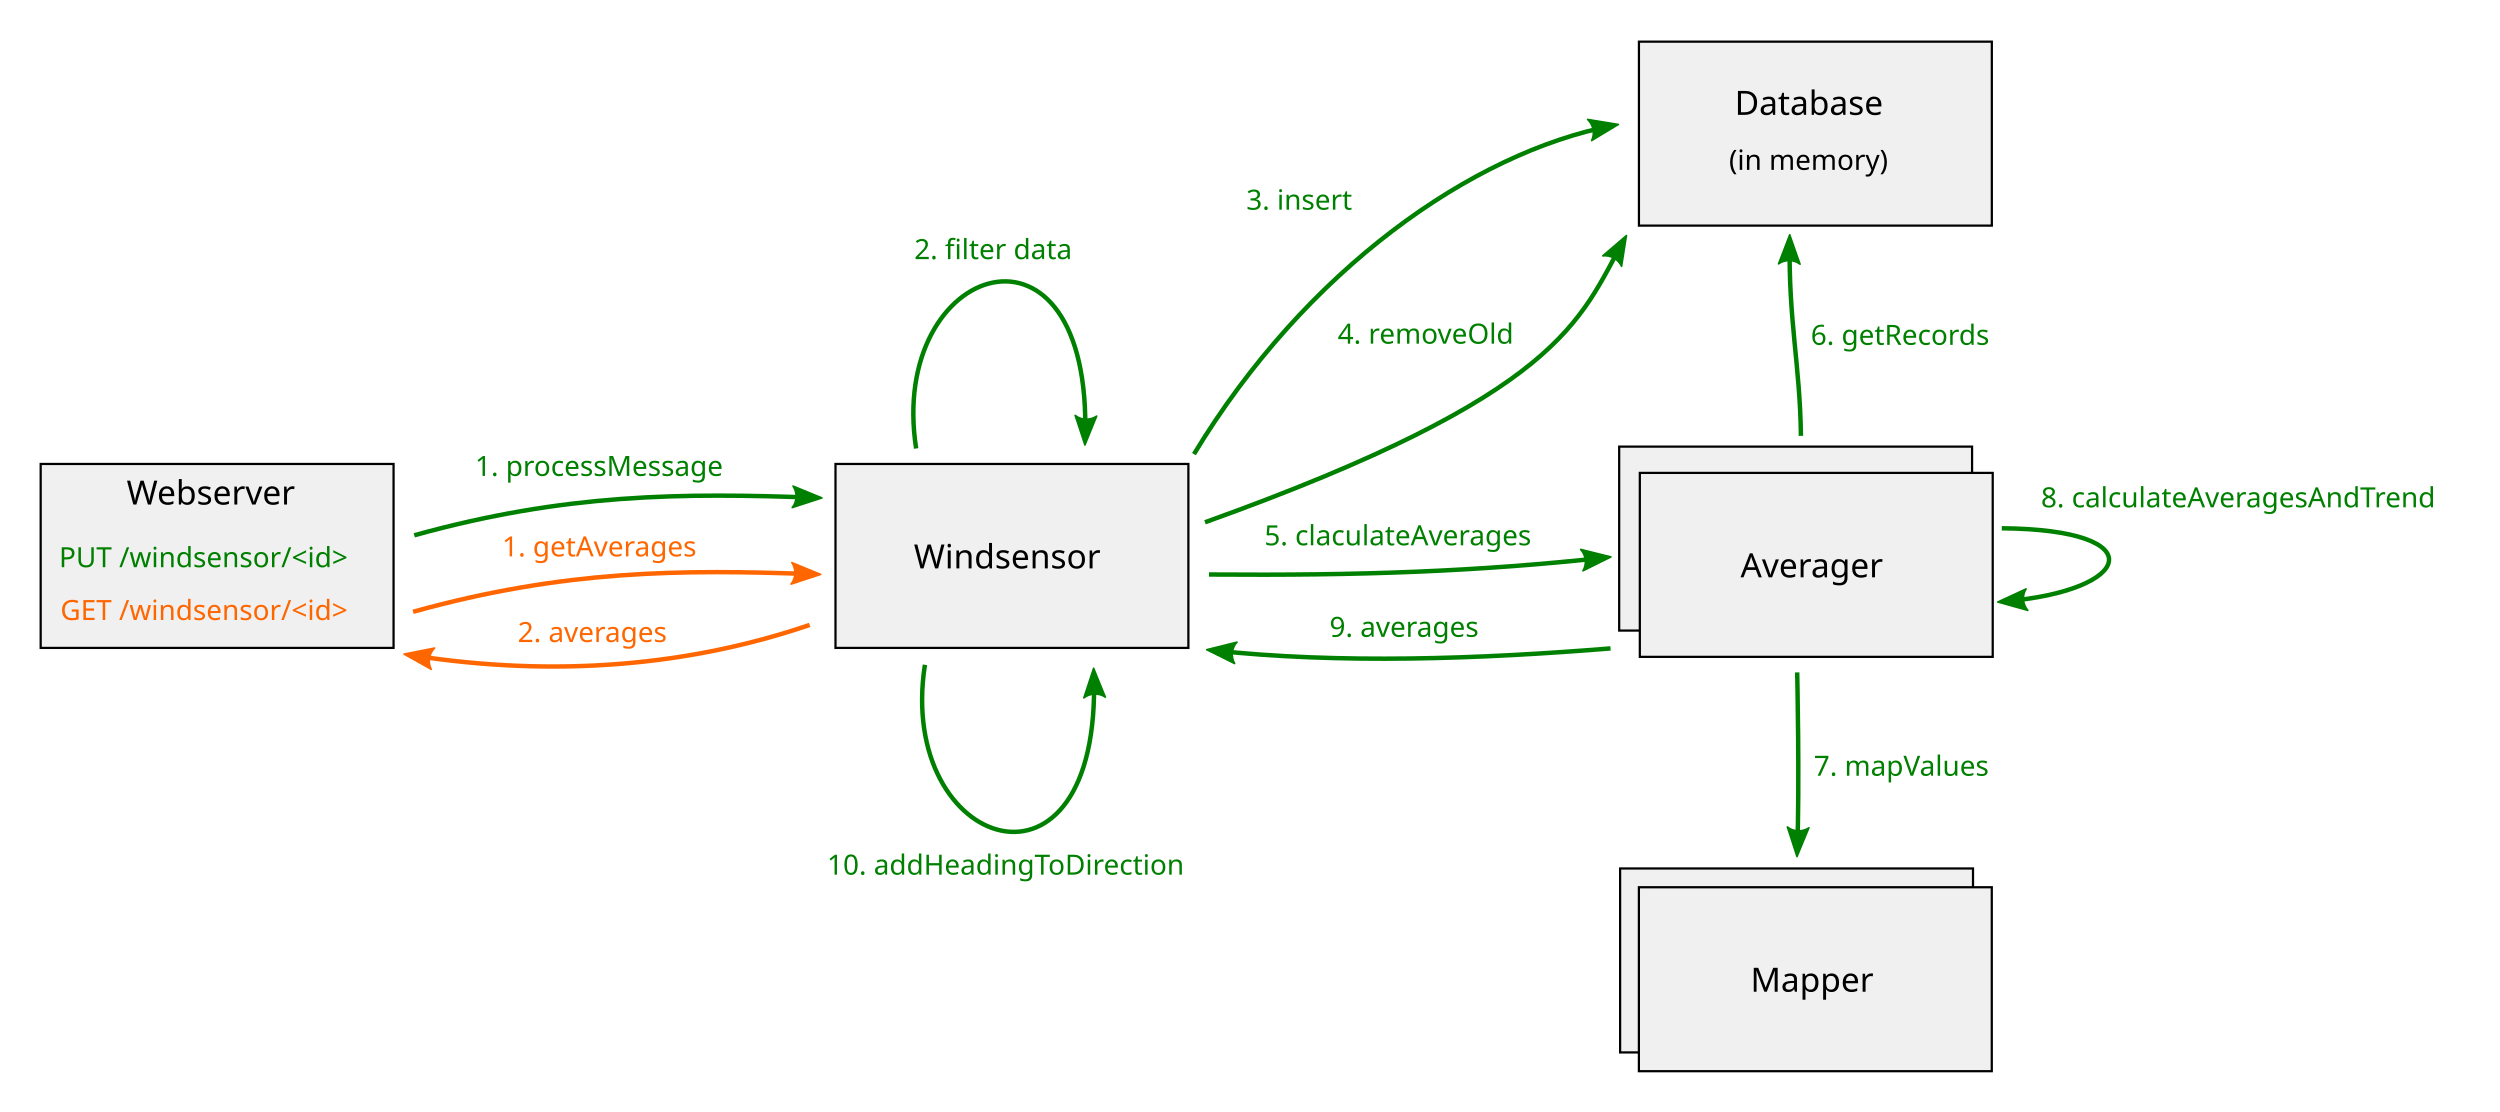
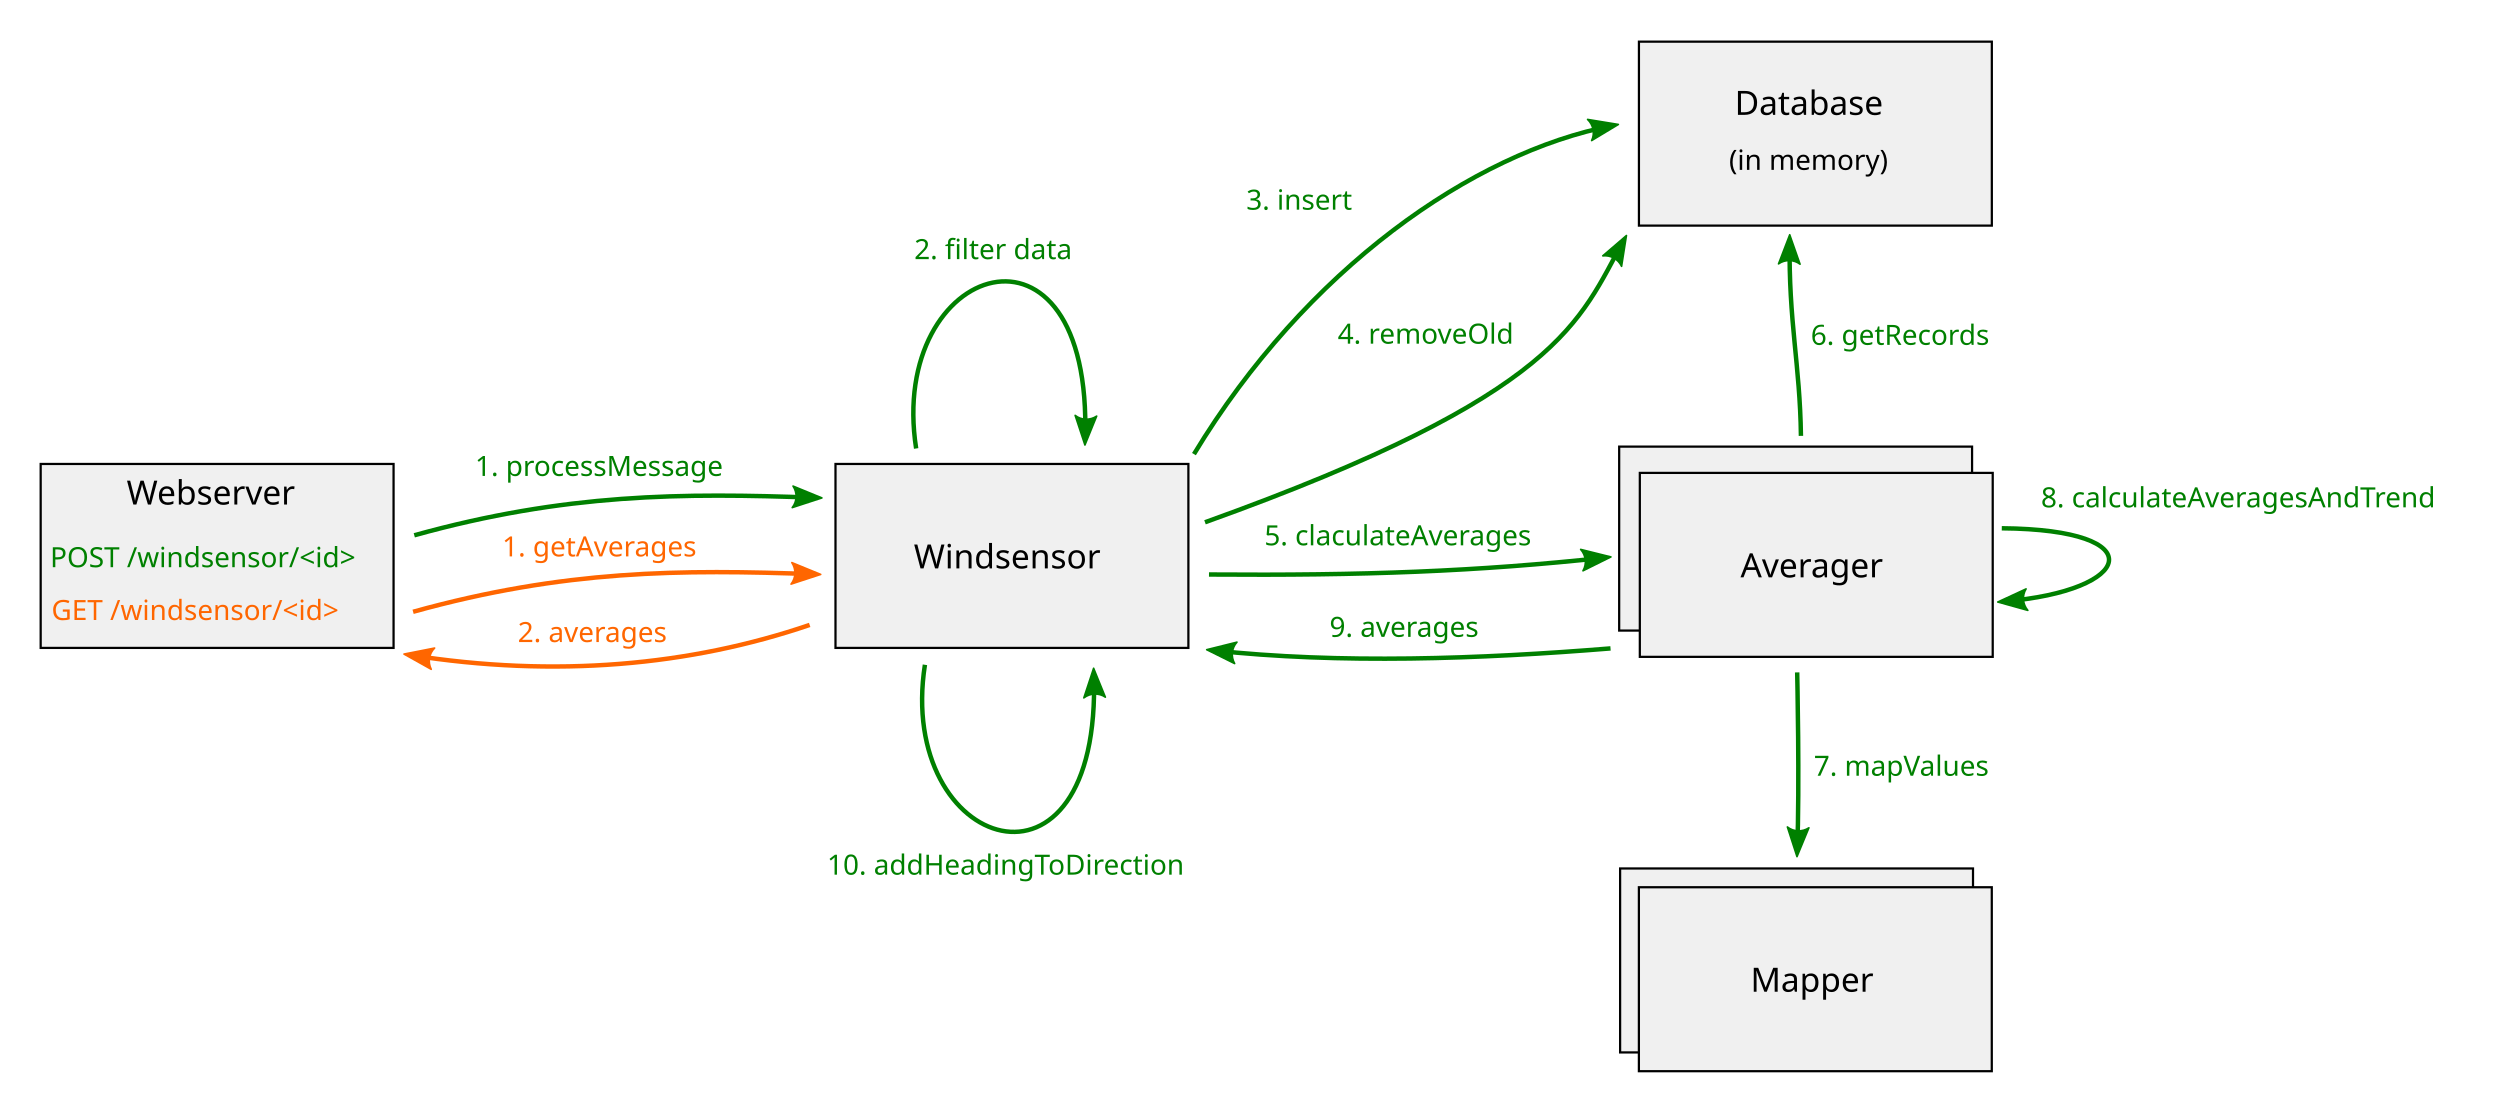
<svg xmlns="http://www.w3.org/2000/svg" width="316.007mm" height="140.544mm" viewBox="0 0 1119.71 497.99" id="svg2" version="1.1">
  <defs id="defs4">
    <marker orient="auto" refY="0" refX="0" id="Arrow2Mend" style="overflow:visible">
      <path id="path4514" style="fill:#008000;fill-opacity:1;fill-rule:evenodd;stroke:#008000;stroke-width:0.625;stroke-linejoin:round;stroke-opacity:1" d="M 8.719,4.034 -2.207,0.016 8.719,-4.002 c -1.745,2.372 -1.735,5.617 -6e-7,8.035 z" transform="scale(-0.6,-0.6)" />
    </marker>
    <marker orient="auto" refY="0" refX="0" id="Arrow2Lend" style="overflow:visible">
      <path id="path4508" style="fill:#008000;fill-opacity:1;fill-rule:evenodd;stroke:#008000;stroke-width:0.625;stroke-linejoin:round;stroke-opacity:1" d="M 8.719,4.034 -2.207,0.016 8.719,-4.002 c -1.745,2.372 -1.735,5.617 -6e-7,8.035 z" transform="matrix(-1.1,0,0,-1.1,-1.1,0)" />
    </marker>
    <marker orient="auto" refY="0" refX="0" id="Arrow2Mend-1" style="overflow:visible">
      <path id="path4514-4" style="fill:#008000;fill-opacity:1;fill-rule:evenodd;stroke:#008000;stroke-width:0.625;stroke-linejoin:round;stroke-opacity:1" d="M 8.719,4.034 -2.207,0.016 8.719,-4.002 c -1.745,2.372 -1.735,5.617 -6e-7,8.035 z" transform="scale(-0.6,-0.6)" />
    </marker>
    <marker orient="auto" refY="0" refX="0" id="Arrow2Mend-5" style="overflow:visible">
      <path id="path4514-9" style="fill:#008000;fill-opacity:1;fill-rule:evenodd;stroke:#008000;stroke-width:0.625;stroke-linejoin:round;stroke-opacity:1" d="M 8.719,4.034 -2.207,0.016 8.719,-4.002 c -1.745,2.372 -1.735,5.617 -6e-7,8.035 z" transform="scale(-0.6,-0.6)" />
    </marker>
    <marker orient="auto" refY="0" refX="0" id="Arrow2Mend-5-6" style="overflow:visible">
      <path id="path4514-9-3" style="fill:#008000;fill-opacity:1;fill-rule:evenodd;stroke:#008000;stroke-width:0.625;stroke-linejoin:round;stroke-opacity:1" d="M 8.719,4.034 -2.207,0.016 8.719,-4.002 c -1.745,2.372 -1.735,5.617 -6e-7,8.035 z" transform="scale(-0.6,-0.6)" />
    </marker>
    <marker orient="auto" refY="0" refX="0" id="Arrow2Mend-7" style="overflow:visible">
      <path id="path4514-0" style="fill:#008000;fill-opacity:1;fill-rule:evenodd;stroke:#008000;stroke-width:0.625;stroke-linejoin:round;stroke-opacity:1" d="M 8.719,4.034 -2.207,0.016 8.719,-4.002 c -1.745,2.372 -1.735,5.617 -6e-7,8.035 z" transform="scale(-0.6,-0.6)" />
    </marker>
    <marker orient="auto" refY="0" refX="0" id="Arrow2Mend-5-6-0" style="overflow:visible">
      <path id="path4514-9-3-4" style="fill:#008000;fill-opacity:1;fill-rule:evenodd;stroke:#008000;stroke-width:0.625;stroke-linejoin:round;stroke-opacity:1" d="M 8.719,4.034 -2.207,0.016 8.719,-4.002 c -1.745,2.372 -1.735,5.617 -6e-7,8.035 z" transform="scale(-0.6,-0.6)" />
    </marker>
    <marker orient="auto" refY="0" refX="0" id="Arrow2Mend-5-6-06" style="overflow:visible">
      <path id="path4514-9-3-8" style="fill:#008000;fill-opacity:1;fill-rule:evenodd;stroke:#008000;stroke-width:0.625;stroke-linejoin:round;stroke-opacity:1" d="M 8.719,4.034 -2.207,0.016 8.719,-4.002 c -1.745,2.372 -1.735,5.617 -6e-7,8.035 z" transform="scale(-0.6,-0.6)" />
    </marker>
    <marker orient="auto" refY="0" refX="0" id="Arrow2Mend-7-2" style="overflow:visible">
      <path id="path4514-0-4" style="fill:#008000;fill-opacity:1;fill-rule:evenodd;stroke:#008000;stroke-width:0.625;stroke-linejoin:round;stroke-opacity:1" d="M 8.719,4.034 -2.207,0.016 8.719,-4.002 c -1.745,2.372 -1.735,5.617 -6e-7,8.035 z" transform="scale(-0.6,-0.6)" />
    </marker>
    <marker orient="auto" refY="0" refX="0" id="Arrow2Mend-7-5" style="overflow:visible">
      <path id="path4514-0-3" style="fill:#008000;fill-opacity:1;fill-rule:evenodd;stroke:#008000;stroke-width:0.625;stroke-linejoin:round;stroke-opacity:1" d="M 8.719,4.034 -2.207,0.016 8.719,-4.002 c -1.745,2.372 -1.735,5.617 -6e-7,8.035 z" transform="scale(-0.6,-0.6)" />
    </marker>
    <marker orient="auto" refY="0" refX="0" id="Arrow2Mend-1-7" style="overflow:visible">
      <path id="path4514-4-1" style="fill:#008000;fill-opacity:1;fill-rule:evenodd;stroke:#008000;stroke-width:0.625;stroke-linejoin:round;stroke-opacity:1" d="M 8.719,4.034 -2.207,0.016 8.719,-4.002 c -1.745,2.372 -1.735,5.617 -6e-7,8.035 z" transform="scale(-0.6,-0.6)" />
    </marker>
    <marker orient="auto" refY="0" refX="0" id="Arrow2Mend-18" style="overflow:visible">
      <path id="path4514-3" style="fill:#ff6600;fill-opacity:1;fill-rule:evenodd;stroke:#ff6600;stroke-width:0.625;stroke-linejoin:round;stroke-opacity:1" d="M 8.719,4.034 -2.207,0.016 8.719,-4.002 c -1.745,2.372 -1.735,5.617 -6e-7,8.035 z" transform="scale(-0.6,-0.6)" />
    </marker>
    <marker orient="auto" refY="0" refX="0" id="Arrow2Mend-18-8" style="overflow:visible">
      <path id="path4514-3-3" style="fill:#ff6600;fill-opacity:1;fill-rule:evenodd;stroke:#ff6600;stroke-width:0.625;stroke-linejoin:round;stroke-opacity:1" d="M 8.719,4.034 -2.207,0.016 8.719,-4.002 c -1.745,2.372 -1.735,5.617 -6e-7,8.035 z" transform="scale(-0.6,-0.6)" />
    </marker>
  </defs>
  <g id="layer1" transform="translate(-43.96611,-394.7762)">
-     <g id="g4202" transform="translate(-70,0)">
-       <rect y="602.576" x="132.183" height="82.391" width="158.056" id="rect4136" style="fill:#f0f0f0;fill-opacity:1;fill-rule:nonzero;stroke:#000000;stroke-width:1;stroke-linecap:butt;stroke-linejoin:miter;stroke-miterlimit:4;stroke-dasharray:none;stroke-dashoffset:0;stroke-opacity:1" />
-       <text id="text4138" y="620.753" x="170.672" style="font-style:normal;font-weight:normal;font-size:10px;line-height:125%;font-family:sans-serif;letter-spacing:0px;word-spacing:0px;fill:#000000;fill-opacity:1;stroke:none;stroke-width:1px;stroke-linecap:butt;stroke-linejoin:miter;stroke-opacity:1" xml:space="preserve">
-         <tspan style="font-style:normal;font-variant:normal;font-weight:normal;font-stretch:normal;font-size:15px;line-height:125%;font-family:sans-serif;-inkscape-font-specification:'sans-serif, Normal';text-align:start;writing-mode:lr-tb;text-anchor:start" y="620.753" x="170.672" id="tspan4140">Webserver</tspan>
-       </text>
-       <text id="text4142" y="648.815" x="140.401" style="font-style:normal;font-weight:normal;font-size:10px;line-height:125%;font-family:sans-serif;letter-spacing:0px;word-spacing:0px;fill:#000000;fill-opacity:1;stroke:none;stroke-width:1px;stroke-linecap:butt;stroke-linejoin:miter;stroke-opacity:1" xml:space="preserve">
-         <tspan style="font-style:normal;font-variant:normal;font-weight:normal;font-stretch:normal;font-size:12.5px;line-height:125%;font-family:sans-serif;-inkscape-font-specification:'sans-serif, Normal';text-align:start;writing-mode:lr-tb;text-anchor:start;fill:#008000" y="648.815" x="140.401" id="tspan4144">PUT /windsensor/&lt;id&gt;</tspan>
-       </text>
-       <text id="text4142-9" y="672.462" x="141.002" style="font-style:normal;font-weight:normal;font-size:10px;line-height:125%;font-family:sans-serif;letter-spacing:0px;word-spacing:0px;fill:#000000;fill-opacity:1;stroke:none;stroke-width:1px;stroke-linecap:butt;stroke-linejoin:miter;stroke-opacity:1" xml:space="preserve">
-         <tspan style="font-style:normal;font-variant:normal;font-weight:normal;font-stretch:normal;font-size:12.5px;line-height:125%;font-family:sans-serif;-inkscape-font-specification:'sans-serif, Normal';text-align:start;writing-mode:lr-tb;text-anchor:start;fill:#ff6600" y="672.462" x="141.002" id="tspan4144-9">GET /windsensor/&lt;id&gt;</tspan>
-       </text>
-     </g>
+     <rect style="fill:#f0f0f0;fill-opacity:1;fill-rule:nonzero;stroke:#000000;stroke-width:1;stroke-linecap:butt;stroke-linejoin:miter;stroke-miterlimit:4;stroke-dasharray:none;stroke-dashoffset:0;stroke-opacity:1" id="rect4136" width="158.056" height="82.391" x="62.183" y="602.576" />
+     <text xml:space="preserve" style="font-style:normal;font-weight:normal;font-size:10px;line-height:125%;font-family:sans-serif;letter-spacing:0px;word-spacing:0px;fill:#000000;fill-opacity:1;stroke:none;stroke-width:1px;stroke-linecap:butt;stroke-linejoin:miter;stroke-opacity:1" x="100.672" y="620.753" id="text4138">
+       <tspan id="tspan4140" x="100.672" y="620.753" style="font-style:normal;font-variant:normal;font-weight:normal;font-stretch:normal;font-size:15px;line-height:125%;font-family:sans-serif;-inkscape-font-specification:'sans-serif, Normal';text-align:start;writing-mode:lr-tb;text-anchor:start">Webserver</tspan>
+     </text>
+     <text xml:space="preserve" style="font-style:normal;font-weight:normal;font-size:10px;line-height:125%;font-family:sans-serif;letter-spacing:0px;word-spacing:0px;fill:#000000;fill-opacity:1;stroke:none;stroke-width:1px;stroke-linecap:butt;stroke-linejoin:miter;stroke-opacity:1" x="66.401" y="648.815" id="text4142">
+       <tspan id="tspan4144" x="66.401" y="648.815" style="font-style:normal;font-variant:normal;font-weight:normal;font-stretch:normal;font-size:12.5px;line-height:125%;font-family:sans-serif;-inkscape-font-specification:'sans-serif, Normal';text-align:start;writing-mode:lr-tb;text-anchor:start;fill:#008000">POST /windsensor/&lt;id&gt;</tspan>
+     </text>
+     <text xml:space="preserve" style="font-style:normal;font-weight:normal;font-size:10px;line-height:125%;font-family:sans-serif;letter-spacing:0px;word-spacing:0px;fill:#000000;fill-opacity:1;stroke:none;stroke-width:1px;stroke-linecap:butt;stroke-linejoin:miter;stroke-opacity:1" x="67.002" y="672.462" id="text4142-9">
+       <tspan id="tspan4144-9" x="67.002" y="672.462" style="font-style:normal;font-variant:normal;font-weight:normal;font-stretch:normal;font-size:12.5px;line-height:125%;font-family:sans-serif;-inkscape-font-specification:'sans-serif, Normal';text-align:start;writing-mode:lr-tb;text-anchor:start;fill:#ff6600">GET /windsensor/&lt;id&gt;</tspan>
+     </text>
    <g id="g4197" transform="translate(13.78094,29.45081)">
      <rect y="573.125" x="404.388" height="82.391" width="158.056" id="rect4136-4" style="fill:#f0f0f0;fill-opacity:1;fill-rule:nonzero;stroke:#000000;stroke-width:1;stroke-linecap:butt;stroke-linejoin:miter;stroke-miterlimit:4;stroke-dasharray:none;stroke-dashoffset:0;stroke-opacity:1" />
      <text id="text4138-9" y="619.912" x="439.448" style="font-style:normal;font-weight:normal;font-size:10px;line-height:125%;font-family:sans-serif;letter-spacing:0px;word-spacing:0px;fill:#000000;fill-opacity:1;stroke:none;stroke-width:1px;stroke-linecap:butt;stroke-linejoin:miter;stroke-opacity:1" xml:space="preserve">
        <tspan style="font-style:normal;font-variant:normal;font-weight:normal;font-stretch:normal;font-size:15px;line-height:125%;font-family:sans-serif;-inkscape-font-specification:'sans-serif, Normal';text-align:start;writing-mode:lr-tb;text-anchor:start" y="619.912" x="439.448" id="tspan4140-8">Windsensor</tspan>
      </text>
    </g>
    <g id="g4301" transform="translate(77.25442,-77.54684)">
      <g transform="translate(287.5271,99.23076)" id="g4264">
        <rect style="fill:#f0f0f0;fill-opacity:1;fill-rule:nonzero;stroke:#000000;stroke-width:1;stroke-linecap:butt;stroke-linejoin:miter;stroke-miterlimit:4;stroke-dasharray:none;stroke-dashoffset:0;stroke-opacity:1" id="rect4136-4-6" width="158.056" height="82.391" x="404.388" y="573.125" />
        <text xml:space="preserve" style="font-style:normal;font-weight:normal;font-size:10px;line-height:125%;font-family:sans-serif;letter-spacing:0px;word-spacing:0px;fill:#000000;fill-opacity:1;stroke:none;stroke-width:1px;stroke-linecap:butt;stroke-linejoin:miter;stroke-opacity:1" x="449.468" y="619.912" id="text4138-9-8">
          <tspan id="tspan4140-8-3" x="449.468" y="619.912" style="font-style:normal;font-variant:normal;font-weight:normal;font-stretch:normal;font-size:15px;line-height:125%;font-family:sans-serif;-inkscape-font-specification:'sans-serif, Normal';text-align:start;writing-mode:lr-tb;text-anchor:start">Averager</tspan>
        </text>
      </g>
      <g transform="translate(296.775,111.0009)" id="g4264-6">
        <rect style="fill:#f0f0f0;fill-opacity:1;fill-rule:nonzero;stroke:#000000;stroke-width:1;stroke-linecap:butt;stroke-linejoin:miter;stroke-miterlimit:4;stroke-dasharray:none;stroke-dashoffset:0;stroke-opacity:1" id="rect4136-4-6-5" width="158.056" height="82.391" x="404.388" y="573.125" />
        <text xml:space="preserve" style="font-style:normal;font-weight:normal;font-size:10px;line-height:125%;font-family:sans-serif;letter-spacing:0px;word-spacing:0px;fill:#000000;fill-opacity:1;stroke:none;stroke-width:1px;stroke-linecap:butt;stroke-linejoin:miter;stroke-opacity:1" x="449.468" y="619.912" id="text4138-9-8-0">
          <tspan id="tspan4140-8-3-8" x="449.468" y="619.912" style="font-style:normal;font-variant:normal;font-weight:normal;font-stretch:normal;font-size:15px;line-height:125%;font-family:sans-serif;-inkscape-font-specification:'sans-serif, Normal';text-align:start;writing-mode:lr-tb;text-anchor:start">Averager</tspan>
        </text>
      </g>
    </g>
    <g id="g4367" transform="translate(121.3924,-75.24465)">
      <g id="g4338">
        <rect style="fill:#f0f0f0;fill-opacity:1;fill-rule:nonzero;stroke:#000000;stroke-width:1;stroke-linecap:butt;stroke-linejoin:miter;stroke-miterlimit:4;stroke-dasharray:none;stroke-dashoffset:0;stroke-opacity:1" id="rect4136-4-06" width="158.056" height="82.391" x="648.197" y="858.996" />
        <text xml:space="preserve" style="font-style:normal;font-weight:normal;font-size:10px;line-height:125%;font-family:sans-serif;letter-spacing:0px;word-spacing:0px;fill:#000000;fill-opacity:1;stroke:none;stroke-width:1px;stroke-linecap:butt;stroke-linejoin:miter;stroke-opacity:1" x="698.195" y="905.783" id="text4138-9-0">
          <tspan id="tspan4140-8-43" x="698.195" y="905.783" style="font-style:normal;font-variant:normal;font-weight:normal;font-stretch:normal;font-size:15px;line-height:125%;font-family:sans-serif;-inkscape-font-specification:'sans-serif, Normal';text-align:start;writing-mode:lr-tb;text-anchor:start">Mapper</tspan>
        </text>
      </g>
      <g id="g4338-5" transform="translate(8.407249,8.407225)">
        <rect style="fill:#f0f0f0;fill-opacity:1;fill-rule:nonzero;stroke:#000000;stroke-width:1;stroke-linecap:butt;stroke-linejoin:miter;stroke-miterlimit:4;stroke-dasharray:none;stroke-dashoffset:0;stroke-opacity:1" id="rect4136-4-06-4" width="158.056" height="82.391" x="648.197" y="858.996" />
        <text xml:space="preserve" style="font-style:normal;font-weight:normal;font-size:10px;line-height:125%;font-family:sans-serif;letter-spacing:0px;word-spacing:0px;fill:#000000;fill-opacity:1;stroke:none;stroke-width:1px;stroke-linecap:butt;stroke-linejoin:miter;stroke-opacity:1" x="698.195" y="905.783" id="text4138-9-0-6">
          <tspan id="tspan4140-8-43-5" x="698.195" y="905.783" style="font-style:normal;font-variant:normal;font-weight:normal;font-stretch:normal;font-size:15px;line-height:125%;font-family:sans-serif;-inkscape-font-specification:'sans-serif, Normal';text-align:start;writing-mode:lr-tb;text-anchor:start">Mapper</tspan>
        </text>
      </g>
    </g>
    <path style="fill:none;fill-rule:evenodd;stroke:#008000;stroke-width:2;stroke-linecap:butt;stroke-linejoin:miter;stroke-miterlimit:4;stroke-dasharray:none;stroke-opacity:1;marker-end:url(#Arrow2Mend)" d="M 229.517,634.523 C 297.198,615.733 349.206,615.491 409.432,617.709" id="path4481" />
    <text xml:space="preserve" style="font-style:normal;font-weight:normal;font-size:10px;line-height:125%;font-family:sans-serif;letter-spacing:0px;word-spacing:0px;fill:#000000;fill-opacity:1;stroke:none;stroke-width:1px;stroke-linecap:butt;stroke-linejoin:miter;stroke-opacity:1" x="256.739" y="607.939" id="text4789">
      <tspan id="tspan4791" x="256.739" y="607.939" style="font-style:normal;font-variant:normal;font-weight:normal;font-stretch:normal;font-size:12.5px;line-height:125%;font-family:sans-serif;-inkscape-font-specification:'sans-serif, Normal';text-align:start;writing-mode:lr-tb;text-anchor:start;fill:#008000">1. processMessage</tspan>
    </text>
    <path style="fill:none;fill-rule:evenodd;stroke:#008000;stroke-width:2;stroke-linecap:butt;stroke-linejoin:miter;stroke-miterlimit:4;stroke-dasharray:none;stroke-opacity:1;marker-end:url(#Arrow2Mend-1)" d="m 454.294,595.644 c -13.029,-83.525 79.334,-113.193 75.665,-4.204" id="path4481-1" />
    <text xml:space="preserve" style="font-style:normal;font-weight:normal;font-size:10px;line-height:125%;font-family:sans-serif;letter-spacing:0px;word-spacing:0px;fill:#000000;fill-opacity:1;stroke:none;stroke-width:1px;stroke-linecap:butt;stroke-linejoin:miter;stroke-opacity:1" x="453.432" y="510.83" id="text4789-6">
      <tspan id="tspan4791-5" x="453.432" y="510.83" style="font-style:normal;font-variant:normal;font-weight:normal;font-stretch:normal;font-size:12.5px;line-height:125%;font-family:sans-serif;-inkscape-font-specification:'sans-serif, Normal';text-align:start;writing-mode:lr-tb;text-anchor:start;fill:#008000">2. filter data</tspan>
    </text>
    <path style="fill:none;fill-rule:evenodd;stroke:#008000;stroke-width:2;stroke-linecap:butt;stroke-linejoin:miter;stroke-miterlimit:4;stroke-dasharray:none;stroke-opacity:1;marker-end:url(#Arrow2Mend-5)" d="M 578.721,598.167 C 628.746,515.482 703.454,463.115 766.202,451.04" id="path4481-0" />
    <text xml:space="preserve" style="font-style:normal;font-weight:normal;font-size:10px;line-height:125%;font-family:sans-serif;letter-spacing:0px;word-spacing:0px;fill:#000000;fill-opacity:1;stroke:none;stroke-width:1px;stroke-linecap:butt;stroke-linejoin:miter;stroke-opacity:1" x="602.157" y="488.694" id="text4789-6-1">
      <tspan id="tspan4791-5-4" x="602.157" y="488.694" style="font-style:normal;font-variant:normal;font-weight:normal;font-stretch:normal;font-size:12.5px;line-height:125%;font-family:sans-serif;-inkscape-font-specification:'sans-serif, Normal';text-align:start;writing-mode:lr-tb;text-anchor:start;fill:#008000">3. insert</tspan>
    </text>
    <path style="fill:none;fill-rule:evenodd;stroke:#008000;stroke-width:2;stroke-linecap:butt;stroke-linejoin:miter;stroke-miterlimit:4;stroke-dasharray:none;stroke-opacity:1;marker-end:url(#Arrow2Mend-5-6)" d="M 583.664,628.694 C 743.824,571.231 751.274,538.2 771.145,502.585" id="path4481-0-4" />
    <text xml:space="preserve" style="font-style:normal;font-weight:normal;font-size:10px;line-height:125%;font-family:sans-serif;letter-spacing:0px;word-spacing:0px;fill:#000000;fill-opacity:1;stroke:none;stroke-width:1px;stroke-linecap:butt;stroke-linejoin:miter;stroke-opacity:1" x="643.098" y="548.704" id="text4789-6-1-1">
      <tspan id="tspan4791-5-4-2" x="643.098" y="548.704" style="font-style:normal;font-variant:normal;font-weight:normal;font-stretch:normal;font-size:12.5px;line-height:125%;font-family:sans-serif;-inkscape-font-specification:'sans-serif, Normal';text-align:start;writing-mode:lr-tb;text-anchor:start;fill:#008000">4. removeOld</tspan>
    </text>
    <path style="fill:none;fill-rule:evenodd;stroke:#008000;stroke-width:2;stroke-linecap:butt;stroke-linejoin:miter;stroke-miterlimit:4;stroke-dasharray:none;stroke-opacity:1;marker-end:url(#Arrow2Mend-7)" d="m 585.447,652.088 c 68.521,0.547 120.529,-1.377 177.392,-7.567" id="path4481-8" />
    <text xml:space="preserve" style="font-style:normal;font-weight:normal;font-size:10px;line-height:125%;font-family:sans-serif;letter-spacing:0px;word-spacing:0px;fill:#000000;fill-opacity:1;stroke:none;stroke-width:1px;stroke-linecap:butt;stroke-linejoin:miter;stroke-opacity:1" x="610.263" y="639.006" id="text4789-6-1-1-4">
      <tspan id="tspan4791-5-4-2-8" x="610.263" y="639.006" style="font-style:normal;font-variant:normal;font-weight:normal;font-stretch:normal;font-size:12.5px;line-height:125%;font-family:sans-serif;-inkscape-font-specification:'sans-serif, Normal';text-align:start;writing-mode:lr-tb;text-anchor:start;fill:#008000">5. claculateAverages</tspan>
    </text>
    <path style="fill:none;fill-rule:evenodd;stroke:#008000;stroke-width:2;stroke-linecap:butt;stroke-linejoin:miter;stroke-miterlimit:4;stroke-dasharray:none;stroke-opacity:1;marker-end:url(#Arrow2Mend-5-6-0)" d="m 850.576,590.002 c -0.418,-32.241 -5.579,-50.979 -5.044,-87.435" id="path4481-0-4-1" />
    <text xml:space="preserve" style="font-style:normal;font-weight:normal;font-size:10px;line-height:125%;font-family:sans-serif;letter-spacing:0px;word-spacing:0px;fill:#000000;fill-opacity:1;stroke:none;stroke-width:1px;stroke-linecap:butt;stroke-linejoin:miter;stroke-opacity:1" x="854.992" y="549.226" id="text4789-6-1-1-0">
      <tspan id="tspan4791-5-4-2-4" x="854.992" y="549.226" style="font-style:normal;font-variant:normal;font-weight:normal;font-stretch:normal;font-size:12.5px;line-height:125%;font-family:sans-serif;-inkscape-font-specification:'sans-serif, Normal';text-align:start;writing-mode:lr-tb;text-anchor:start;fill:#008000">6. getRecords</tspan>
    </text>
    <path style="fill:none;fill-rule:evenodd;stroke:#008000;stroke-width:2;stroke-linecap:butt;stroke-linejoin:miter;stroke-miterlimit:4;stroke-dasharray:none;stroke-opacity:1;marker-end:url(#Arrow2Mend-5-6-06)" d="m 848.895,695.933 c 0,0 1.147,50.748 -2e-5,79.869" id="path4481-0-4-0" />
    <text xml:space="preserve" style="font-style:normal;font-weight:normal;font-size:10px;line-height:125%;font-family:sans-serif;letter-spacing:0px;word-spacing:0px;fill:#000000;fill-opacity:1;stroke:none;stroke-width:1px;stroke-linecap:butt;stroke-linejoin:miter;stroke-opacity:1" x="856.354" y="742.221" id="text4789-6-1-1-0-5">
      <tspan id="tspan4791-5-4-2-4-8" x="856.354" y="742.221" style="font-style:normal;font-variant:normal;font-weight:normal;font-stretch:normal;font-size:12.5px;line-height:125%;font-family:sans-serif;-inkscape-font-specification:'sans-serif, Normal';text-align:start;writing-mode:lr-tb;text-anchor:start;fill:#008000">7. mapValues</tspan>
    </text>
    <path style="fill:none;fill-rule:evenodd;stroke:#008000;stroke-width:2;stroke-linecap:butt;stroke-linejoin:miter;stroke-miterlimit:4;stroke-dasharray:none;stroke-opacity:1;marker-end:url(#Arrow2Mend-7-2)" d="m 940.531,631.382 c 68.521,0.547 59.157,28.048 0.841,32.788" id="path4481-8-6" />
    <text xml:space="preserve" style="font-style:normal;font-weight:normal;font-size:10px;line-height:125%;font-family:sans-serif;letter-spacing:0px;word-spacing:0px;fill:#000000;fill-opacity:1;stroke:none;stroke-width:1px;stroke-linecap:butt;stroke-linejoin:miter;stroke-opacity:1" x="958.082" y="621.998" id="text4789-6-1-1-0-2">
      <tspan id="tspan4791-5-4-2-4-84" x="958.082" y="621.998" style="font-style:normal;font-variant:normal;font-weight:normal;font-stretch:normal;font-size:12.5px;line-height:125%;font-family:sans-serif;-inkscape-font-specification:'sans-serif, Normal';text-align:start;writing-mode:lr-tb;text-anchor:start;fill:#008000">8. calculateAveragesAndTrend</tspan>
    </text>
    <path style="fill:none;fill-rule:evenodd;stroke:#008000;stroke-width:2;stroke-linecap:butt;stroke-linejoin:miter;stroke-miterlimit:4;stroke-dasharray:none;stroke-opacity:1;marker-end:url(#Arrow2Mend-7-5)" d="m 765.295,685.189 c -58.433,4.751 -121.37,7.03 -178.233,0.841" id="path4481-8-7" />
    <text xml:space="preserve" style="font-style:normal;font-weight:normal;font-size:10px;line-height:125%;font-family:sans-serif;letter-spacing:0px;word-spacing:0px;fill:#000000;fill-opacity:1;stroke:none;stroke-width:1px;stroke-linecap:butt;stroke-linejoin:miter;stroke-opacity:1" x="639.434" y="680.008" id="text4789-6-1-1-4-1">
      <tspan id="tspan4791-5-4-2-8-7" x="639.434" y="680.008" style="font-style:normal;font-variant:normal;font-weight:normal;font-stretch:normal;font-size:12.5px;line-height:125%;font-family:sans-serif;-inkscape-font-specification:'sans-serif, Normal';text-align:start;writing-mode:lr-tb;text-anchor:start;fill:#008000">9. averages</tspan>
    </text>
    <path style="fill:none;fill-rule:evenodd;stroke:#008000;stroke-width:2;stroke-linecap:butt;stroke-linejoin:miter;stroke-miterlimit:4;stroke-dasharray:none;stroke-opacity:1;marker-end:url(#Arrow2Mend-1-7)" d="m 458.223,692.523 c -13.029,83.525 79.334,113.193 75.665,4.204" id="path4481-1-6" />
    <text xml:space="preserve" style="font-style:normal;font-weight:normal;font-size:10px;line-height:125%;font-family:sans-serif;letter-spacing:0px;word-spacing:0px;fill:#000000;fill-opacity:1;stroke:none;stroke-width:1px;stroke-linecap:butt;stroke-linejoin:miter;stroke-opacity:1" x="414.393" y="786.513" id="text4789-6-8">
      <tspan id="tspan4791-5-9" x="414.393" y="786.513" style="font-style:normal;font-variant:normal;font-weight:normal;font-stretch:normal;font-size:12.5px;line-height:125%;font-family:sans-serif;-inkscape-font-specification:'sans-serif, Normal';text-align:start;writing-mode:lr-tb;text-anchor:start;fill:#008000">10. addHeadingToDirection</tspan>
    </text>
    <path style="fill:none;fill-rule:evenodd;stroke:#ff6600;stroke-width:2;stroke-linecap:butt;stroke-linejoin:miter;stroke-miterlimit:4;stroke-dasharray:none;stroke-opacity:1;marker-end:url(#Arrow2Mend-18)" d="m 228.98,668.787 c 67.681,-18.79 119.689,-19.032 179.915,-16.814" id="path4481-4" />
    <text xml:space="preserve" style="font-style:normal;font-weight:normal;font-size:10px;line-height:125%;font-family:sans-serif;letter-spacing:0px;word-spacing:0px;fill:#000000;fill-opacity:1;stroke:#ff6600;stroke-width:1px;stroke-linecap:butt;stroke-linejoin:miter;stroke-opacity:1" x="268.88" y="643.983" id="text4789-2">
      <tspan id="tspan4791-0" x="268.88" y="643.983" style="font-style:normal;font-variant:normal;font-weight:normal;font-stretch:normal;font-size:12.5px;line-height:125%;font-family:sans-serif;-inkscape-font-specification:'sans-serif, Normal';text-align:start;writing-mode:lr-tb;text-anchor:start;fill:#ff6600;stroke:none">1. getAverages</tspan>
    </text>
    <path style="fill:none;fill-rule:evenodd;stroke:#ff6600;stroke-width:2;stroke-linecap:butt;stroke-linejoin:miter;stroke-miterlimit:4;stroke-dasharray:none;stroke-opacity:1;marker-end:url(#Arrow2Mend-18-8)" d="M 406.606,674.672 C 353.218,692.875 292.802,698.517 227.532,688.124" id="path4481-4-6" />
    <text xml:space="preserve" style="font-style:normal;font-weight:normal;font-size:10px;line-height:125%;font-family:sans-serif;letter-spacing:0px;word-spacing:0px;fill:#000000;fill-opacity:1;stroke:#ff6600;stroke-width:1px;stroke-linecap:butt;stroke-linejoin:miter;stroke-opacity:1" x="275.852" y="682.338" id="text4789-2-5">
      <tspan id="tspan4791-0-7" x="275.852" y="682.338" style="font-style:normal;font-variant:normal;font-weight:normal;font-stretch:normal;font-size:12.5px;line-height:125%;font-family:sans-serif;-inkscape-font-specification:'sans-serif, Normal';text-align:start;writing-mode:lr-tb;text-anchor:start;fill:#ff6600;stroke:none">2. averages</tspan>
    </text>
    <g id="g4197-4" transform="translate(370.9409,-159.6922)">
      <g id="g3453" transform="translate(-28,0)" />
    </g>
    <g id="g3509">
      <rect y="413.433" x="778.019" height="82.391" width="158.056" id="rect4136-4-9" style="fill:#f0f0f0;fill-opacity:1;fill-rule:nonzero;stroke:#000000;stroke-width:1;stroke-linecap:butt;stroke-linejoin:miter;stroke-miterlimit:4;stroke-dasharray:none;stroke-dashoffset:0;stroke-opacity:1" />
      <text id="text4138-9-3" y="446.22" x="820.909" style="font-style:normal;font-weight:normal;font-size:10px;line-height:125%;font-family:sans-serif;letter-spacing:0px;word-spacing:0px;fill:#000000;fill-opacity:1;stroke:none;stroke-width:1px;stroke-linecap:butt;stroke-linejoin:miter;stroke-opacity:1" xml:space="preserve">
        <tspan style="font-style:normal;font-variant:normal;font-weight:normal;font-stretch:normal;font-size:15px;line-height:125%;font-family:sans-serif;-inkscape-font-specification:'sans-serif, Normal';text-align:start;writing-mode:lr-tb;text-anchor:start" y="446.22" x="820.909" id="tspan4140-8-5">Database</tspan>
      </text>
      <text id="text3493" y="470.864" x="818.354" style="font-style:normal;font-weight:normal;font-size:10px;line-height:125%;font-family:sans-serif;letter-spacing:0px;word-spacing:0px;fill:#000000;fill-opacity:1;stroke:none;stroke-width:1px;stroke-linecap:butt;stroke-linejoin:miter;stroke-opacity:1" xml:space="preserve">
        <tspan style="font-style:normal;font-variant:normal;font-weight:normal;font-stretch:normal;font-size:12.5px;line-height:125%;font-family:sans-serif;-inkscape-font-specification:'sans-serif, Normal';text-align:start;writing-mode:lr-tb;text-anchor:start" y="470.864" x="818.354" id="tspan3495">(in memory)</tspan>
      </text>
    </g>
  </g>
</svg>
